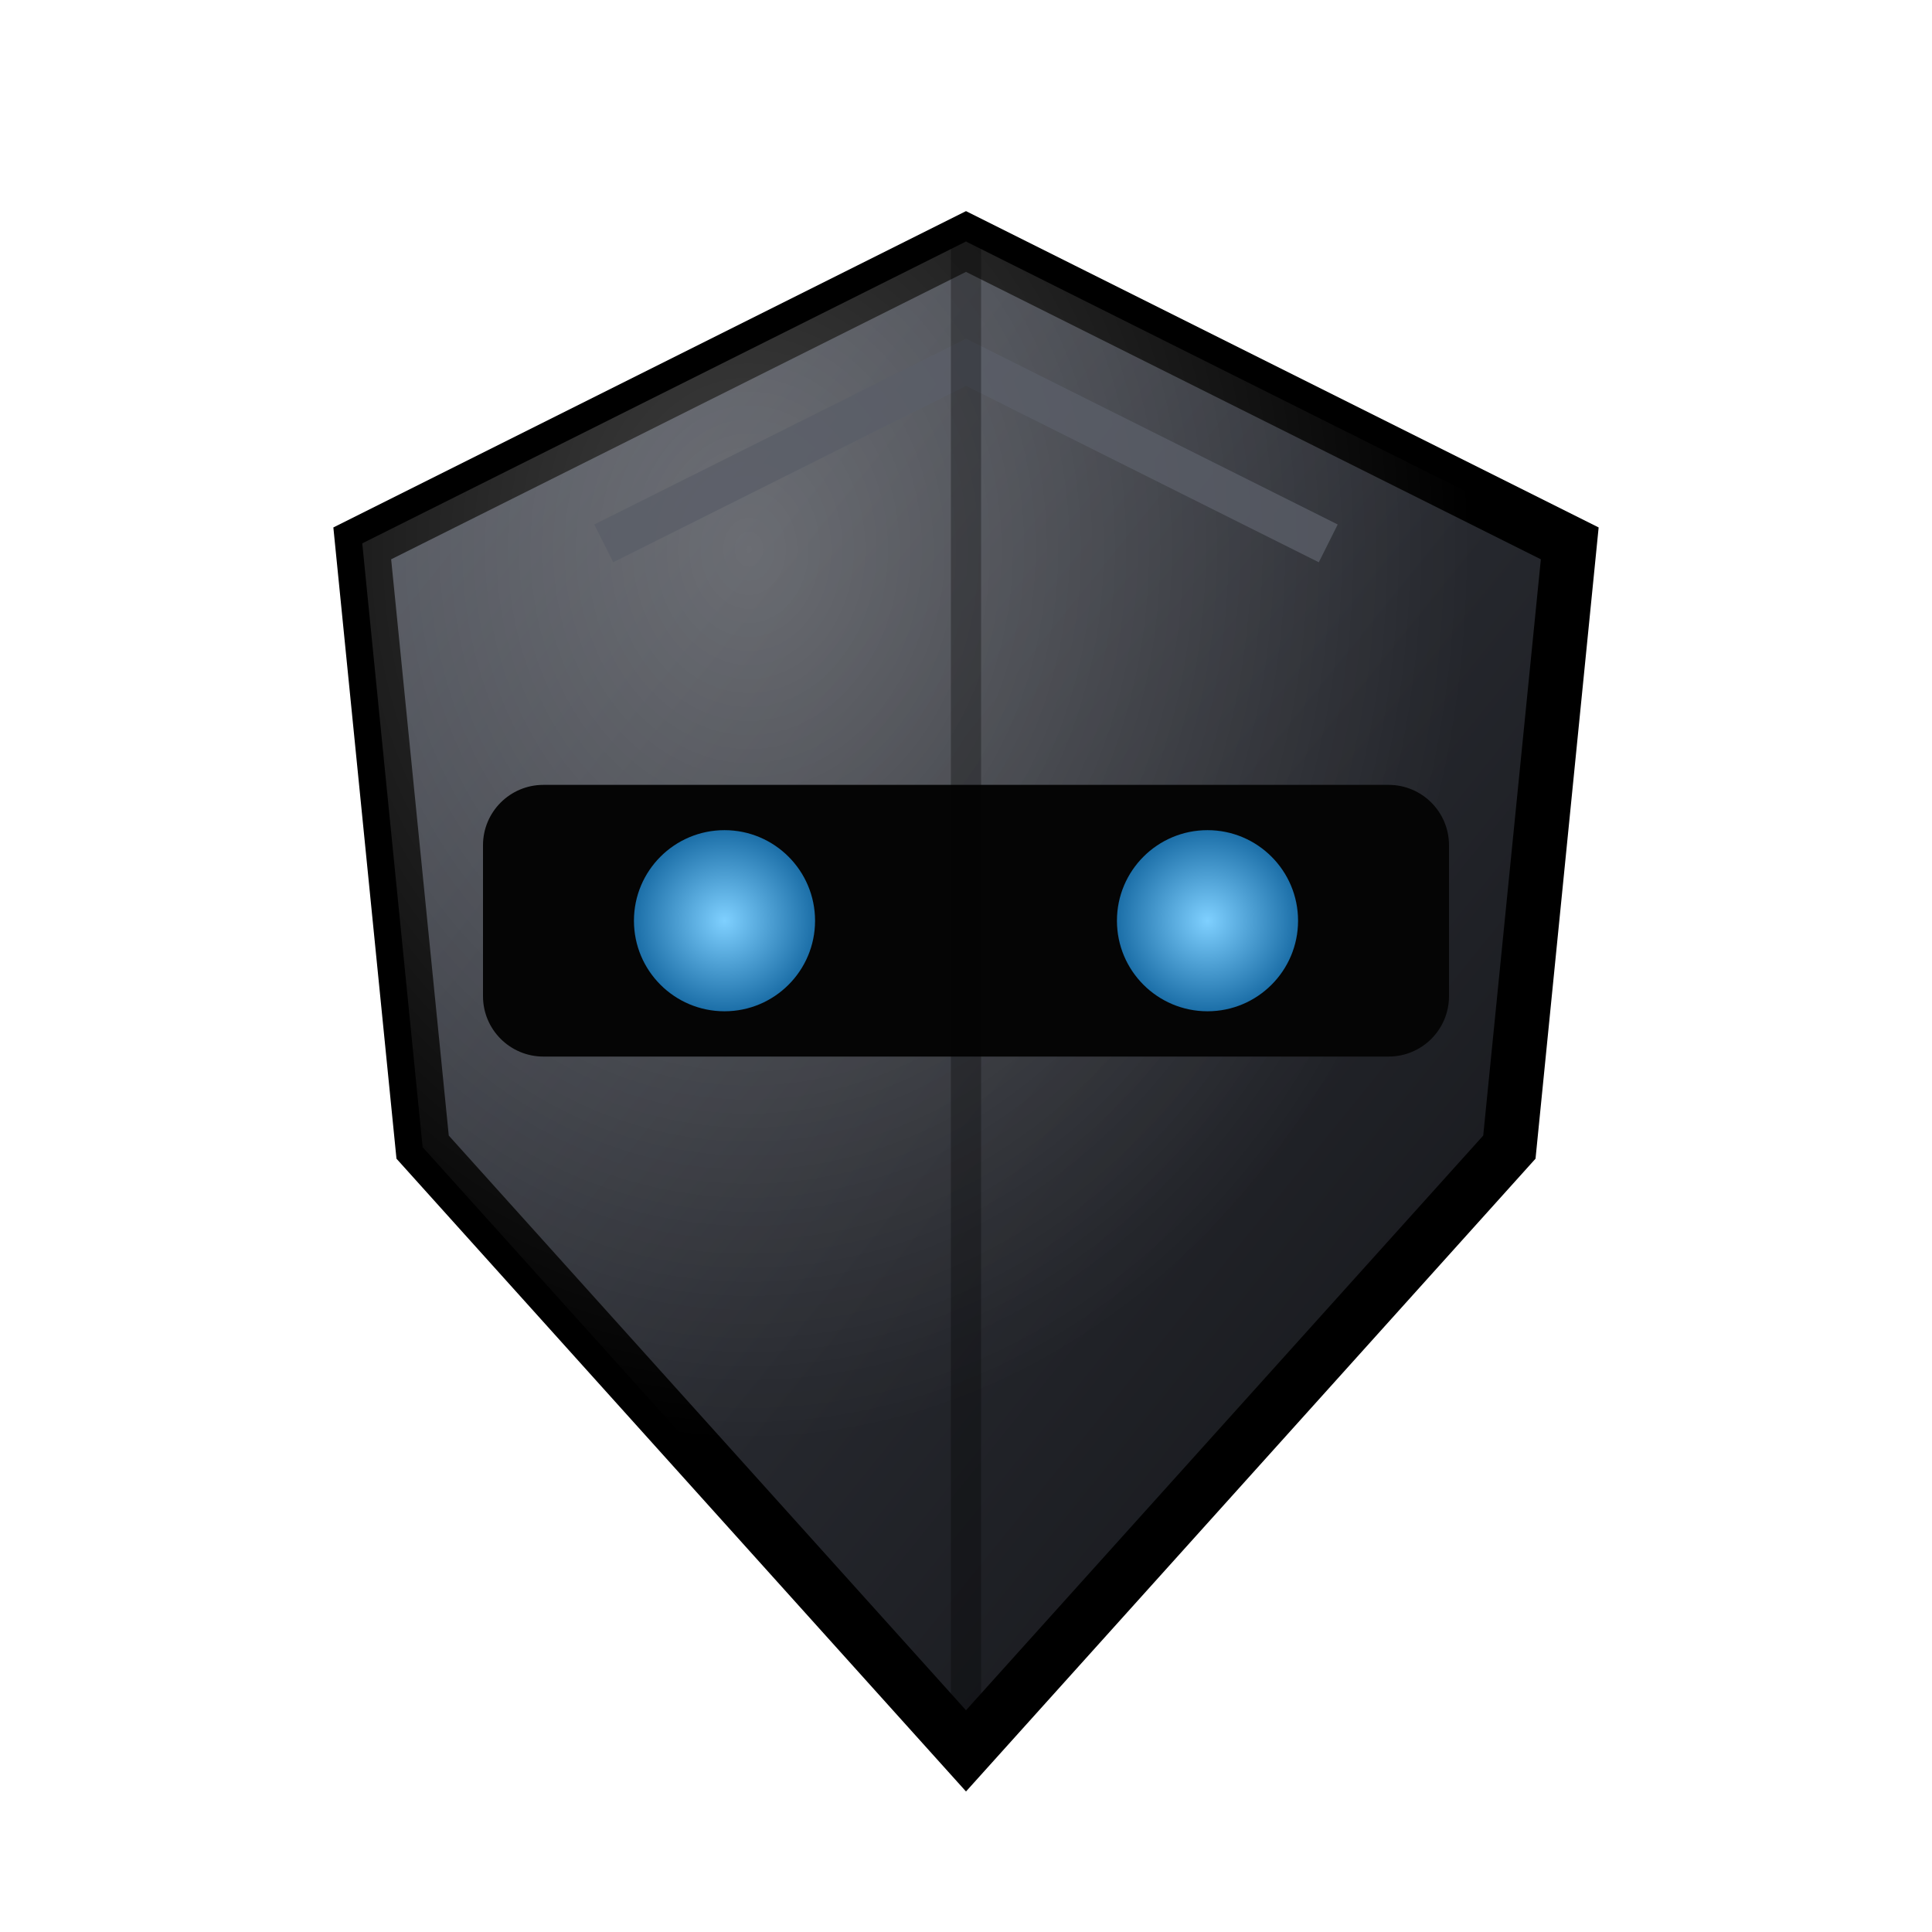
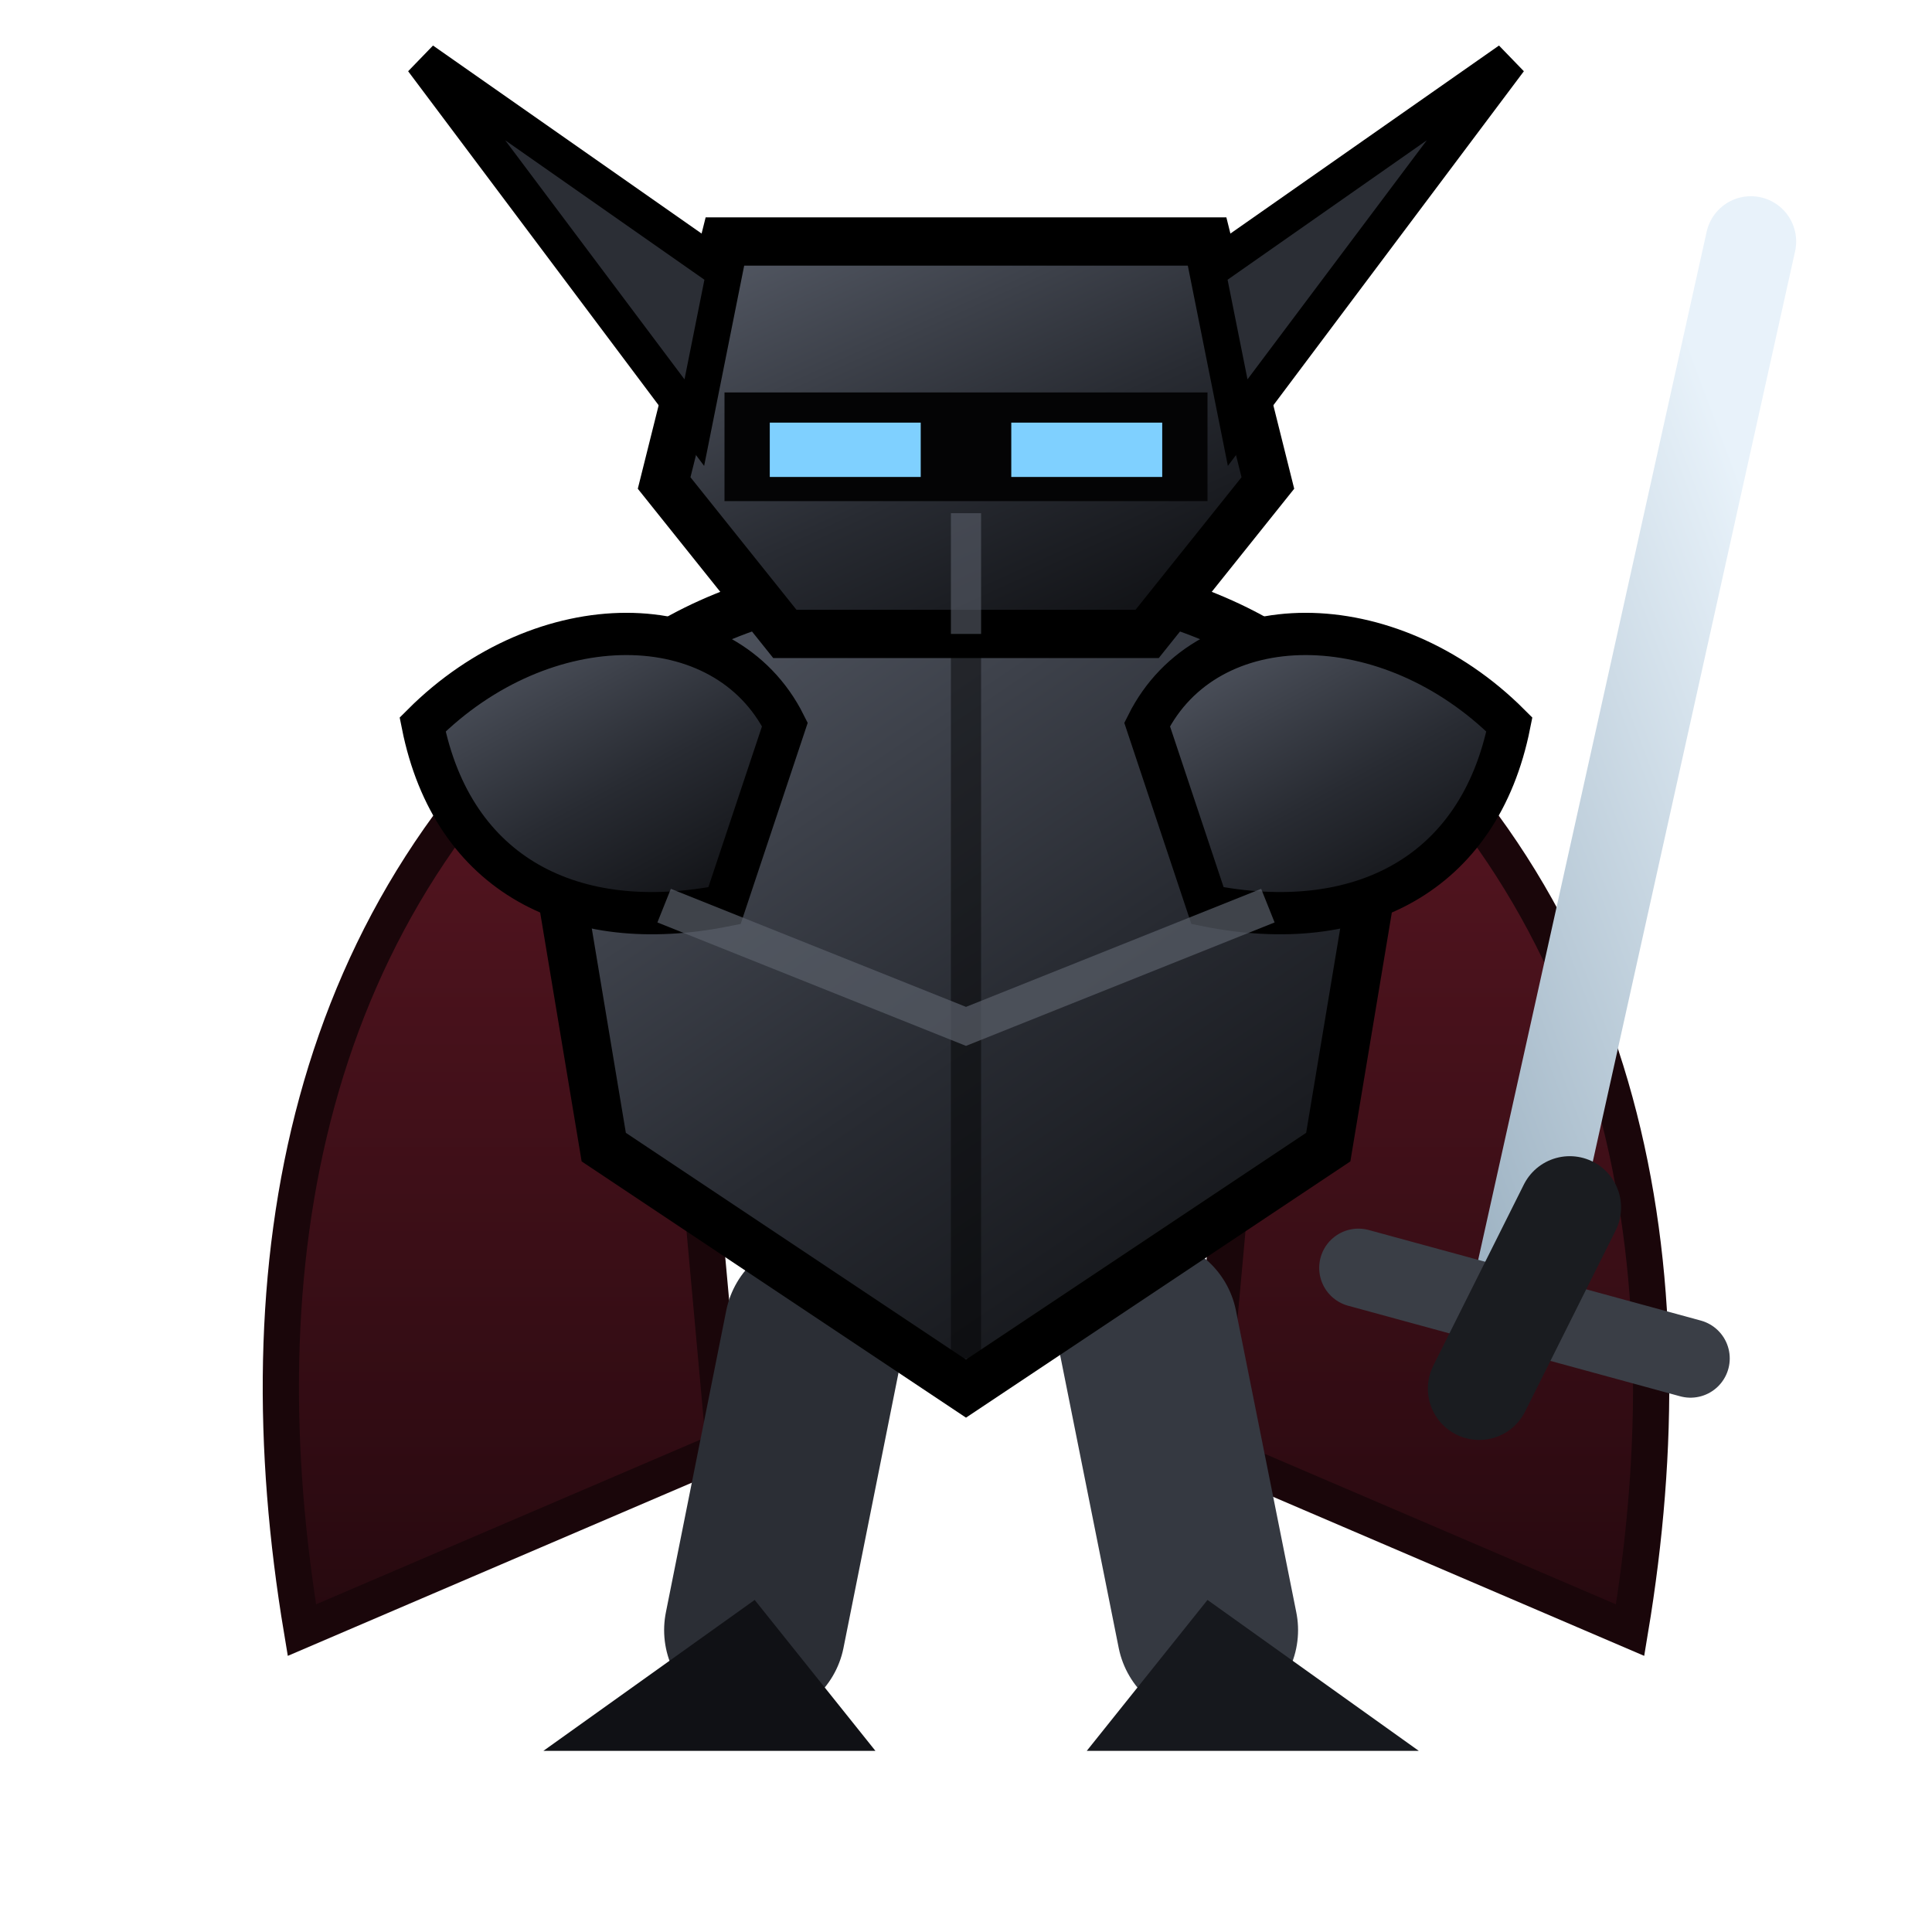
<svg xmlns="http://www.w3.org/2000/svg" viewBox="0 0 64 64">
  <defs>
-     <linearGradient id="steel" x1="0%" y1="0%" x2="100%" y2="100%">
-       <stop offset="0%" stop-color="#4a4e58" />
-       <stop offset="55%" stop-color="#26282e" />
-       <stop offset="100%" stop-color="#101114" />
+     <linearGradient id="steel" x1="15%" y1="0%" x2="85%" y2="100%">
+       <stop offset="0%" stop-color="#525762" />
+       <stop offset="55%" stop-color="#282b32" />
+       <stop offset="100%" stop-color="#0e0f12" />
    </linearGradient>
-     <radialGradient id="gloss" cx="32%" cy="20%" r="60%">
-       <stop offset="0%" stop-color="#ffffff" stop-opacity="0.25" />
-       <stop offset="100%" stop-color="#ffffff" stop-opacity="0" />
-     </radialGradient>
-     <radialGradient id="glow" cx="50%" cy="50%" r="50%">
-       <stop offset="0%" stop-color="#7fd0ff" />
-       <stop offset="100%" stop-color="#1c6fa8" />
-     </radialGradient>
+     <linearGradient id="cape" x1="0%" y1="0%" x2="0%" y2="100%">
+       <stop offset="0%" stop-color="#5a1622" />
+       <stop offset="100%" stop-color="#26090f" />
+     </linearGradient>
+     <linearGradient id="blade" x1="0%" y1="100%" x2="60%" y2="0%">
+       <stop offset="0%" stop-color="#9fb4c4" />
+       <stop offset="100%" stop-color="#e8f2fa" />
+     </linearGradient>
  </defs>
-   <path d="M32 8 L52 18 L50 38 Q32 58 32 58 Q32 58 14 38 L12 18 Z" fill="url(#steel)" stroke="#000000" stroke-width="1.8" />
-   <path d="M32 8 L52 18 L50 38 Q32 58 32 58 Q32 58 14 38 L12 18 Z" fill="url(#gloss)" />
-   <rect x="16" y="26" width="32" height="9" rx="2" fill="#050505" />
-   <circle cx="24" cy="30.5" r="3" fill="url(#glow)" />
-   <circle cx="40" cy="30.5" r="3" fill="url(#glow)" />
-   <path d="M20 18 L32 12 L44 18" stroke="#5a5e68" stroke-width="1.4" fill="none" opacity="0.8" />
-   <path d="M32 8 L32 58" stroke="#000000" stroke-width="1" opacity="0.3" />
+   <path d="M20 22 C10 30 8 42 10 54 L24 48 L22 26 Z" fill="url(#cape)" stroke="#1a060a" stroke-width="1.2" />
+   <path d="M44 22 C54 30 56 42 54 54 L40 48 L42 26 Z" fill="url(#cape)" stroke="#1a060a" stroke-width="1.2" />
+   <path d="M50 44 L58 8" stroke="url(#blade)" stroke-width="3" stroke-linecap="round" />
+   <path d="M45 42 L56 45" stroke="#3a3e46" stroke-width="2.6" stroke-linecap="round" />
+   <path d="M49 46 L52 40" stroke="#1a1c20" stroke-width="3.4" stroke-linecap="round" />
+   <path d="M27 44 L25 54" stroke="#2b2e35" stroke-width="6" stroke-linecap="round" />
+   <path d="M38 44 L40 54" stroke="#353941" stroke-width="6" stroke-linecap="round" />
+   <path d="M25 53 L18 58 L29 58 Z" fill="#101115" />
+   <path d="M40 53 L36 58 L47 58 Z" fill="#16181d" />
+   <path d="M18 26 C20 21 26 19 32 19 C38 19 44 21 46 26 L44 38 L32 46 L20 38 Z" fill="url(#steel)" stroke="#000000" stroke-width="1.6" />
+   <path d="M14 24 C18 20 24 20 26 24 L24 30 C19 31 15 29 14 24 Z" fill="url(#steel)" stroke="#000000" stroke-width="1.4" />
+   <path d="M50 24 C46 20 40 20 38 24 L40 30 C45 31 49 29 50 24 Z" fill="url(#steel)" stroke="#000000" stroke-width="1.4" />
+   <path d="M32 20 L32 45" stroke="#000000" stroke-width="1" opacity="0.45" />
+   <path d="M22 30 L32 34 L42 30" fill="none" stroke="#5a5f6a" stroke-width="1.2" opacity="0.7" />
+   <path d="M24 8 L40 8 L42 16 L38 21 L26 21 L22 16 Z" fill="url(#steel)" stroke="#000000" stroke-width="1.6" />
+   <path d="M24 9 L14 2 L23 14 Z" fill="#2b2e35" stroke="#000000" stroke-width="1.2" />
+   <path d="M40 9 L50 2 L41 14 Z" fill="#2b2e35" stroke="#000000" stroke-width="1.2" />
+   <path d="M24 13 L40 13 L40 16.6 L24 16.6 Z" fill="#040405" />
+   <path d="M25.5 14 L30.5 14 L30.5 15.8 L25.5 15.8 Z" fill="#7fd0ff" />
+   <path d="M33.5 14 L38.5 14 L38.5 15.8 L33.5 15.8 Z" fill="#7fd0ff" />
+   <path d="M32 17 L32 21" stroke="#5a5f6a" stroke-width="1" opacity="0.6" />
</svg>
